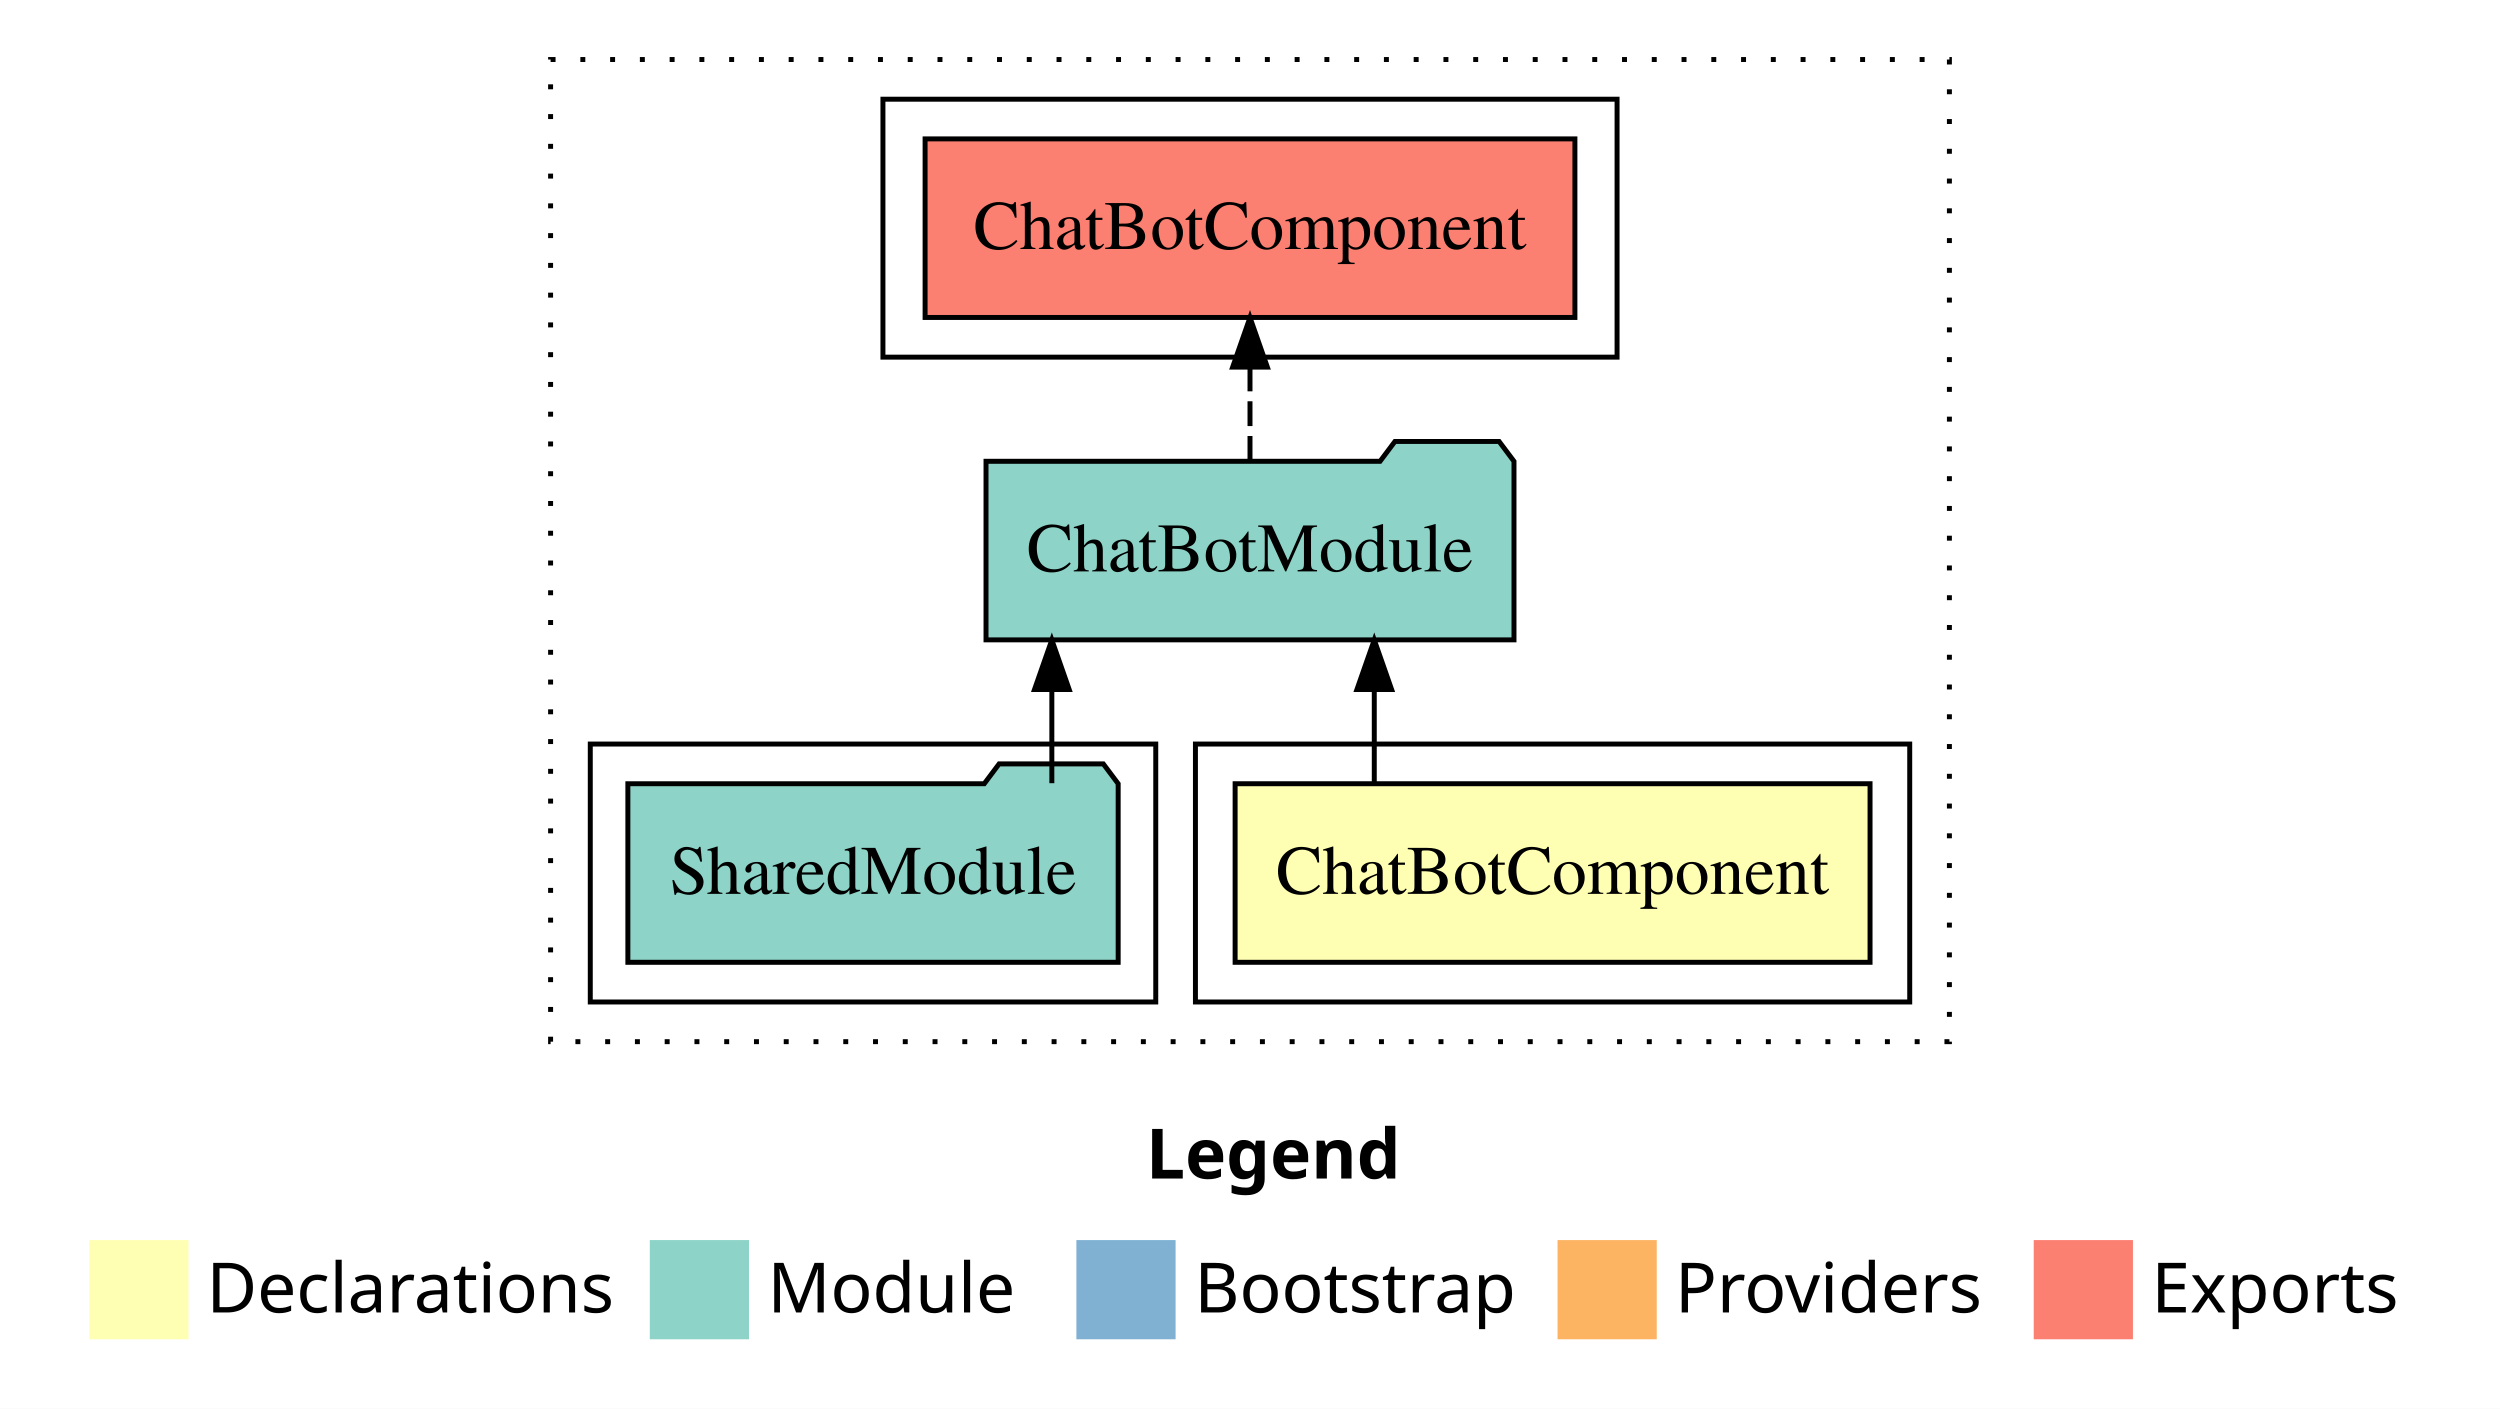
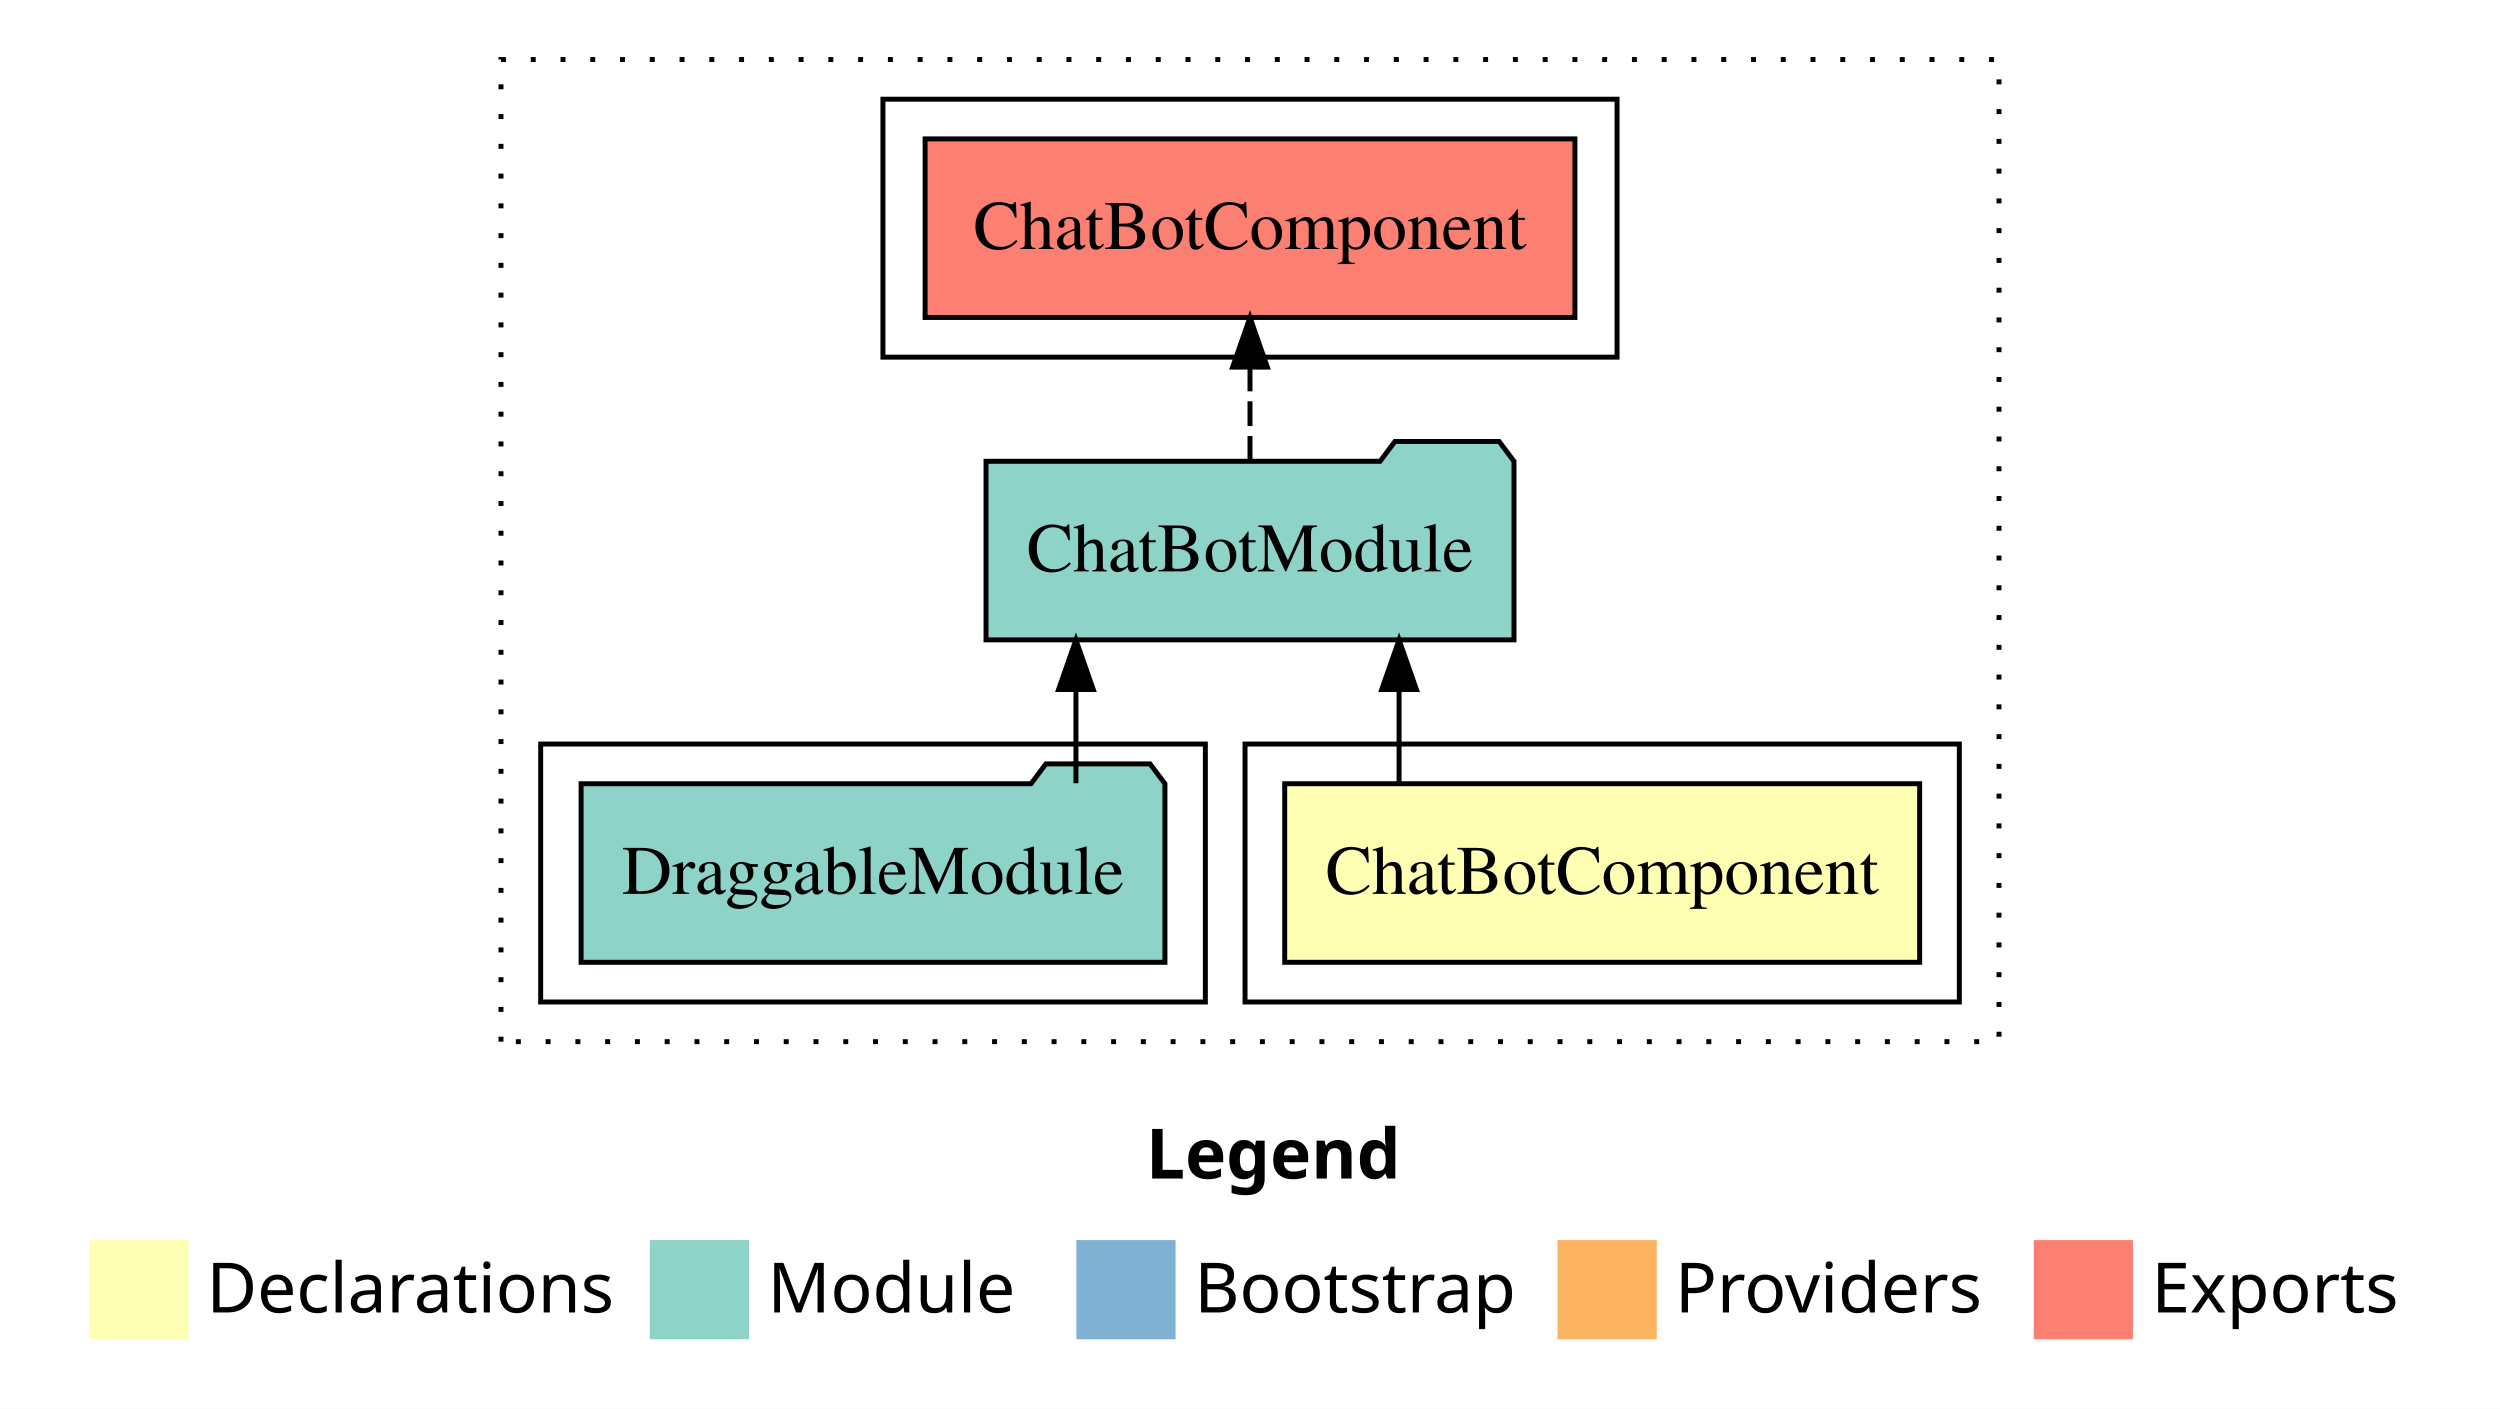
<svg xmlns="http://www.w3.org/2000/svg" width="504pt" height="284pt" viewBox="0.00 0.00 504.00 284.00">
  <g id="graph0" class="graph" transform="scale(1 1) rotate(0) translate(4 280)">
    <polygon fill="#ffffff" stroke="transparent" points="-4,4 -4,-280 500,-280 500,4 -4,4" />
    <text text-anchor="start" x="227.009" y="-42.4" font-family="sans-serif" font-weight="bold" font-size="14.00" fill="#000000">Legend</text>
    <polygon fill="#ffffb3" stroke="transparent" points="14,-10 14,-30 34,-30 34,-10 14,-10" />
    <text text-anchor="start" x="37.629" y="-15.4" font-family="sans-serif" font-size="14.00" fill="#000000">  Declarations</text>
    <polygon fill="#8dd3c7" stroke="transparent" points="127,-10 127,-30 147,-30 147,-10 127,-10" />
    <text text-anchor="start" x="150.725" y="-15.4" font-family="sans-serif" font-size="14.00" fill="#000000">  Module</text>
    <polygon fill="#80b1d3" stroke="transparent" points="213,-10 213,-30 233,-30 233,-10 213,-10" />
    <text text-anchor="start" x="236.781" y="-15.4" font-family="sans-serif" font-size="14.00" fill="#000000">  Bootstrap</text>
    <polygon fill="#fdb462" stroke="transparent" points="310,-10 310,-30 330,-30 330,-10 310,-10" />
    <text text-anchor="start" x="333.673" y="-15.4" font-family="sans-serif" font-size="14.00" fill="#000000">  Providers</text>
    <polygon fill="#fb8072" stroke="transparent" points="406,-10 406,-30 426,-30 426,-10 406,-10" />
    <text text-anchor="start" x="429.726" y="-15.4" font-family="sans-serif" font-size="14.00" fill="#000000">  Exports</text>
    <g id="clust1" class="cluster">
-       <polygon fill="none" stroke="#000000" stroke-dasharray="1,5" points="107,-70 107,-268 389,-268 389,-70 107,-70" />
+       <polygon fill="none" stroke="#000000" stroke-dasharray="1,5" points="97,-70 97,-268 399,-268 399,-70 97,-70" />
    </g>
    <g id="clust2" class="cluster">
-       <polygon fill="none" stroke="#000000" points="237,-78 237,-130 381,-130 381,-78 237,-78" />
+       <polygon fill="none" stroke="#000000" points="247,-78 247,-130 391,-130 391,-78 247,-78" />
    </g>
    <g id="clust4" class="cluster">
-       <polygon fill="none" stroke="#000000" points="115,-78 115,-130 229,-130 229,-78 115,-78" />
+       <polygon fill="none" stroke="#000000" points="105,-78 105,-130 239,-130 239,-78 105,-78" />
    </g>
    <g id="clust5" class="cluster">
      <polygon fill="none" stroke="#000000" points="174,-208 174,-260 322,-260 322,-208 174,-208" />
    </g>
    <g id="node1" class="node">
-       <polygon fill="#ffffb3" stroke="#000000" points="373.001,-122 244.999,-122 244.999,-86 373.001,-86 373.001,-122" />
-       <text text-anchor="middle" x="309" y="-99.8" font-family="Times,serif" font-size="14.00" fill="#000000">ChatBotComponent</text>
+       <polygon fill="#ffffb3" stroke="#000000" points="383.001,-122 254.999,-122 254.999,-86 383.001,-86 383.001,-122" />
+       <text text-anchor="middle" x="319" y="-99.8" font-family="Times,serif" font-size="14.00" fill="#000000">ChatBotComponent</text>
    </g>
    <g id="node2" class="node">
      <polygon fill="#8dd3c7" stroke="#000000" points="301.219,-187 298.219,-191 277.219,-191 274.219,-187 194.781,-187 194.781,-151 301.219,-151 301.219,-187" />
      <text text-anchor="middle" x="248" y="-164.8" font-family="Times,serif" font-size="14.00" fill="#000000">ChatBotModule</text>
    </g>
    <g id="edge1" class="edge">
-       <path fill="none" stroke="#000000" d="M273.054,-122.106C273.054,-122.106 273.054,-140.991 273.054,-140.991" />
-       <polygon fill="#000000" stroke="#000000" points="269.554,-140.991 273.054,-150.991 276.554,-140.991 269.554,-140.991" />
+       <path fill="none" stroke="#000000" d="M278.054,-122.106C278.054,-122.106 278.054,-140.991 278.054,-140.991" />
+       <polygon fill="#000000" stroke="#000000" points="274.554,-140.991 278.054,-150.991 281.554,-140.991 274.554,-140.991" />
    </g>
    <g id="node4" class="node">
      <polygon fill="#fb8072" stroke="#000000" points="313.502,-252 182.498,-252 182.498,-216 313.502,-216 313.502,-252" />
      <text text-anchor="middle" x="248" y="-229.8" font-family="Times,serif" font-size="14.00" fill="#000000">ChatBotComponent </text>
    </g>
    <g id="edge3" class="edge">
      <path fill="none" stroke="#000000" stroke-dasharray="5,2" d="M248,-187.106C248,-187.106 248,-205.991 248,-205.991" />
      <polygon fill="#000000" stroke="#000000" points="244.5,-205.991 248,-215.991 251.5,-205.991 244.5,-205.991" />
    </g>
    <g id="node3" class="node">
-       <polygon fill="#8dd3c7" stroke="#000000" points="221.423,-122 218.423,-126 197.423,-126 194.423,-122 122.577,-122 122.577,-86 221.423,-86 221.423,-122" />
-       <text text-anchor="middle" x="172" y="-99.8" font-family="Times,serif" font-size="14.00" fill="#000000">SharedModule</text>
+       <polygon fill="#8dd3c7" stroke="#000000" points="230.851,-122 227.851,-126 206.851,-126 203.851,-122 113.148,-122 113.148,-86 230.851,-86 230.851,-122" />
+       <text text-anchor="middle" x="172" y="-99.8" font-family="Times,serif" font-size="14.00" fill="#000000">DraggableModule</text>
    </g>
    <g id="edge2" class="edge">
-       <path fill="none" stroke="#000000" d="M208.051,-122.106C208.051,-122.106 208.051,-140.991 208.051,-140.991" />
-       <polygon fill="#000000" stroke="#000000" points="204.551,-140.991 208.051,-150.991 211.551,-140.991 204.551,-140.991" />
+       <path fill="none" stroke="#000000" d="M212.908,-122.106C212.908,-122.106 212.908,-140.991 212.908,-140.991" />
+       <polygon fill="#000000" stroke="#000000" points="209.408,-140.991 212.908,-150.991 216.408,-140.991 209.408,-140.991" />
    </g>
  </g>
</svg>
